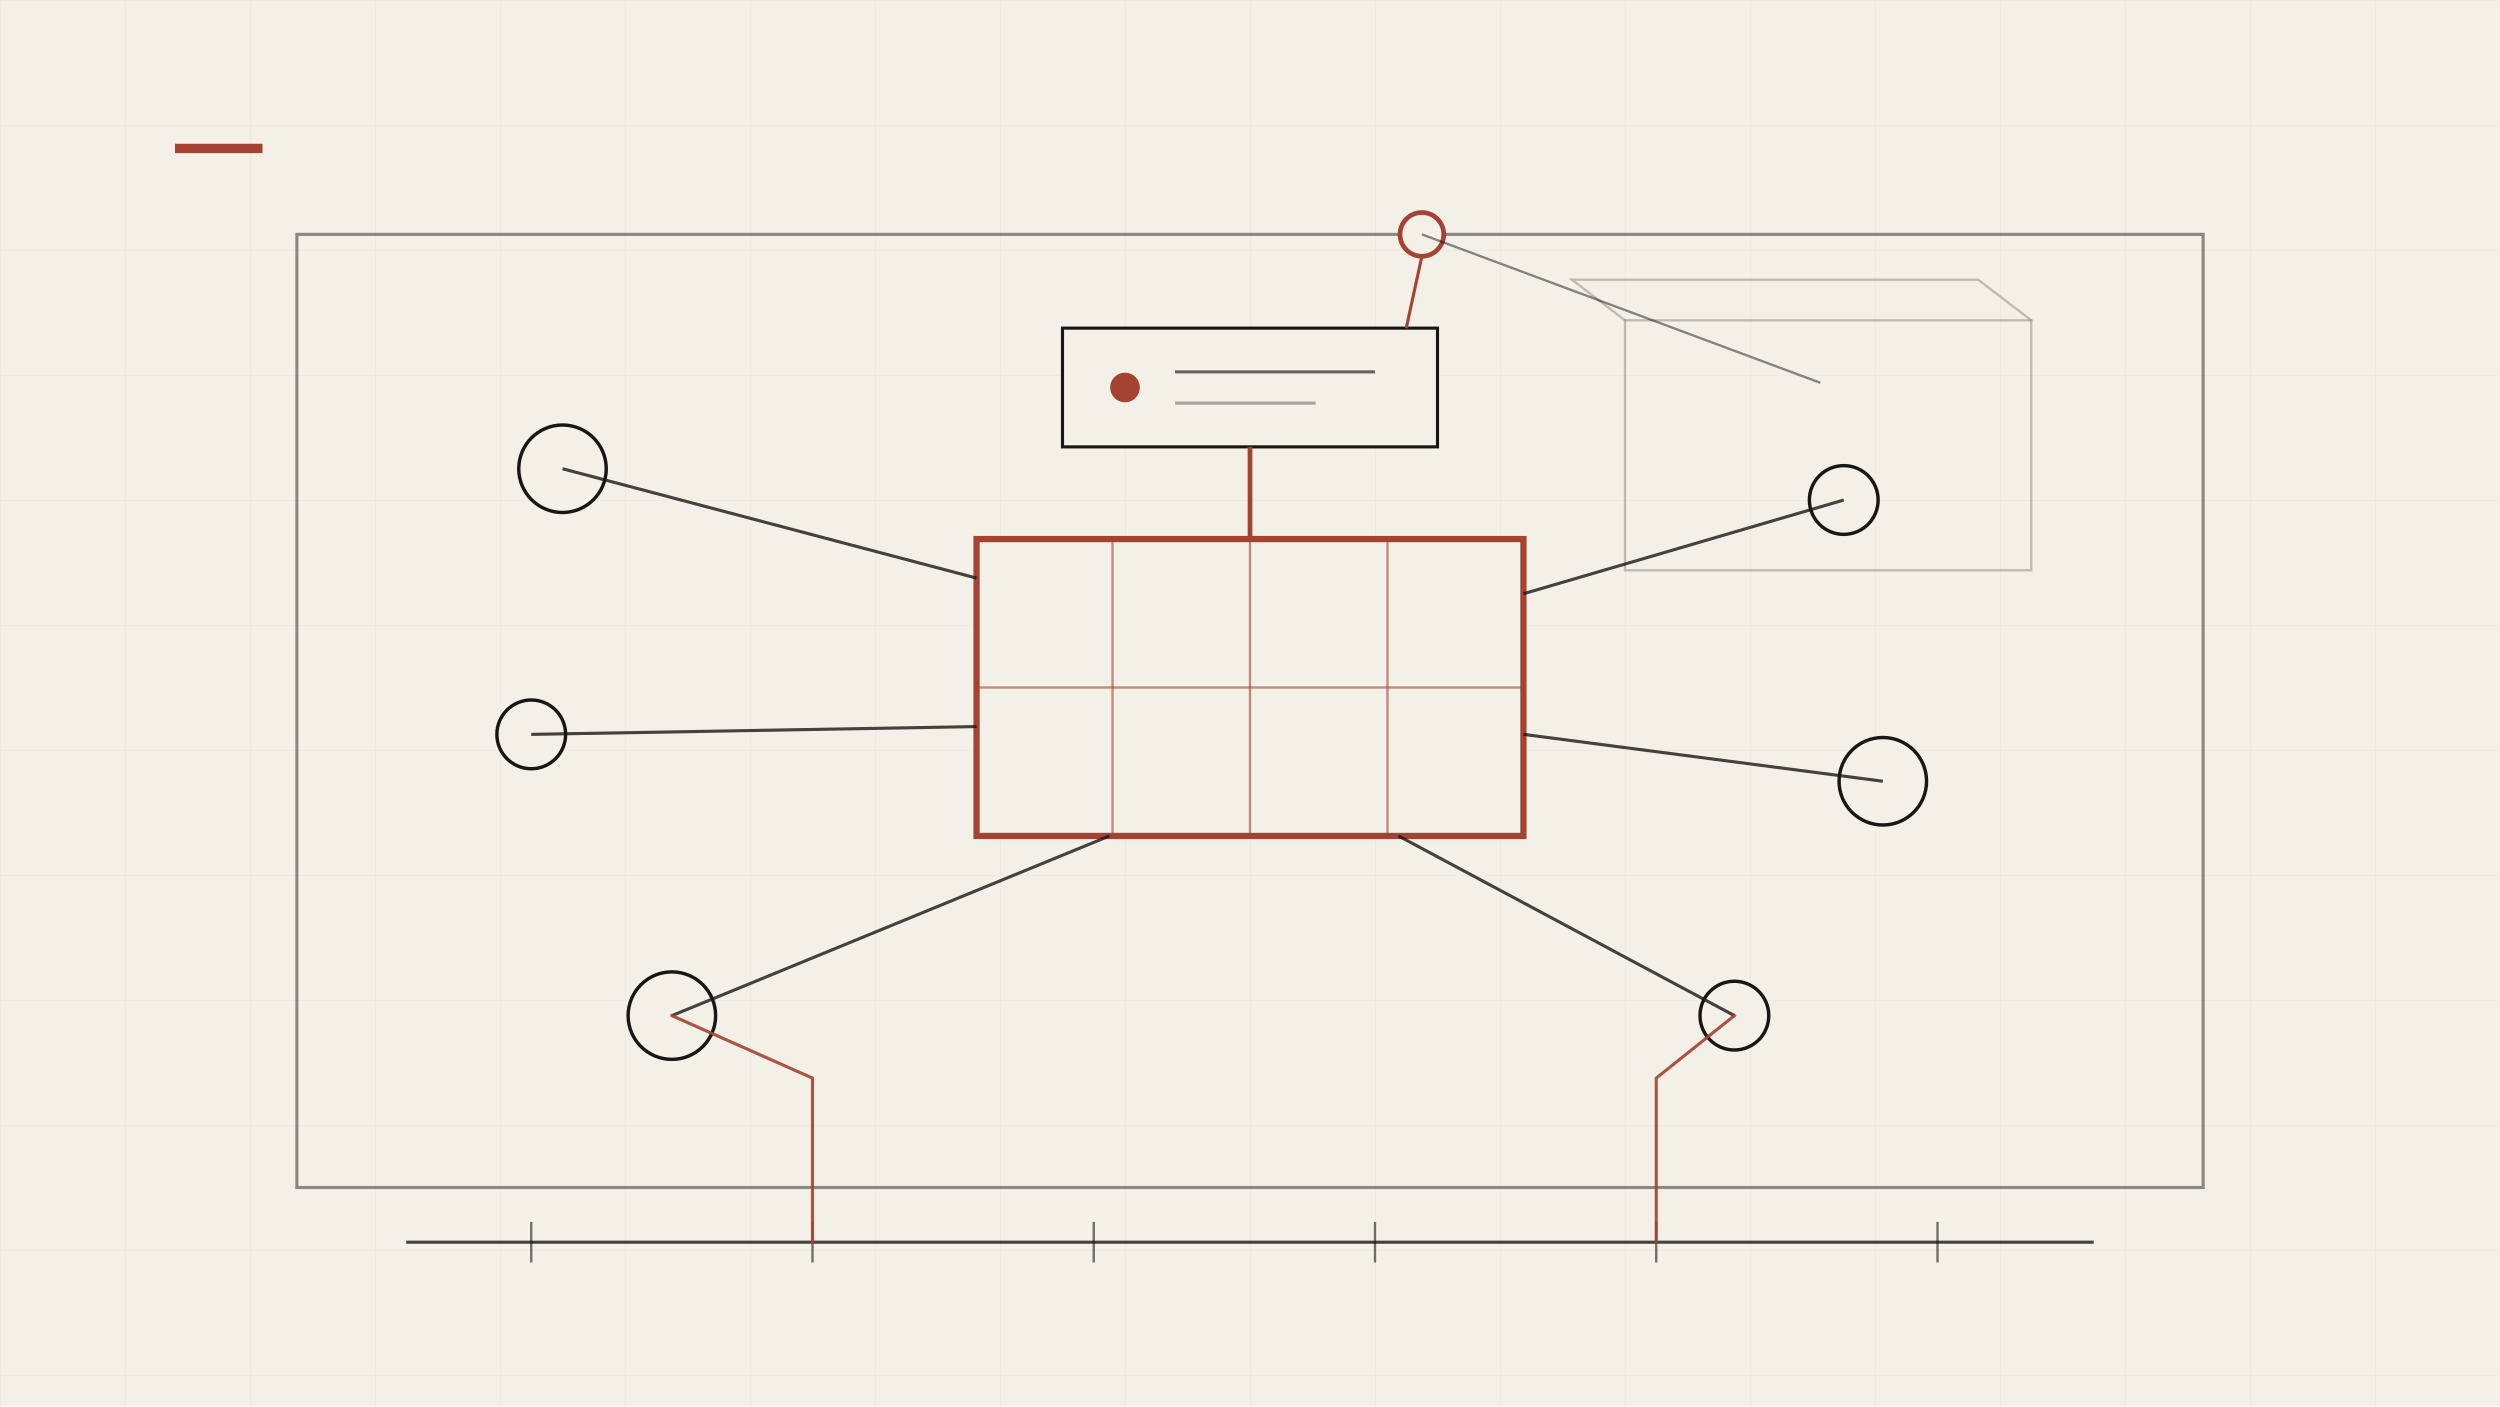
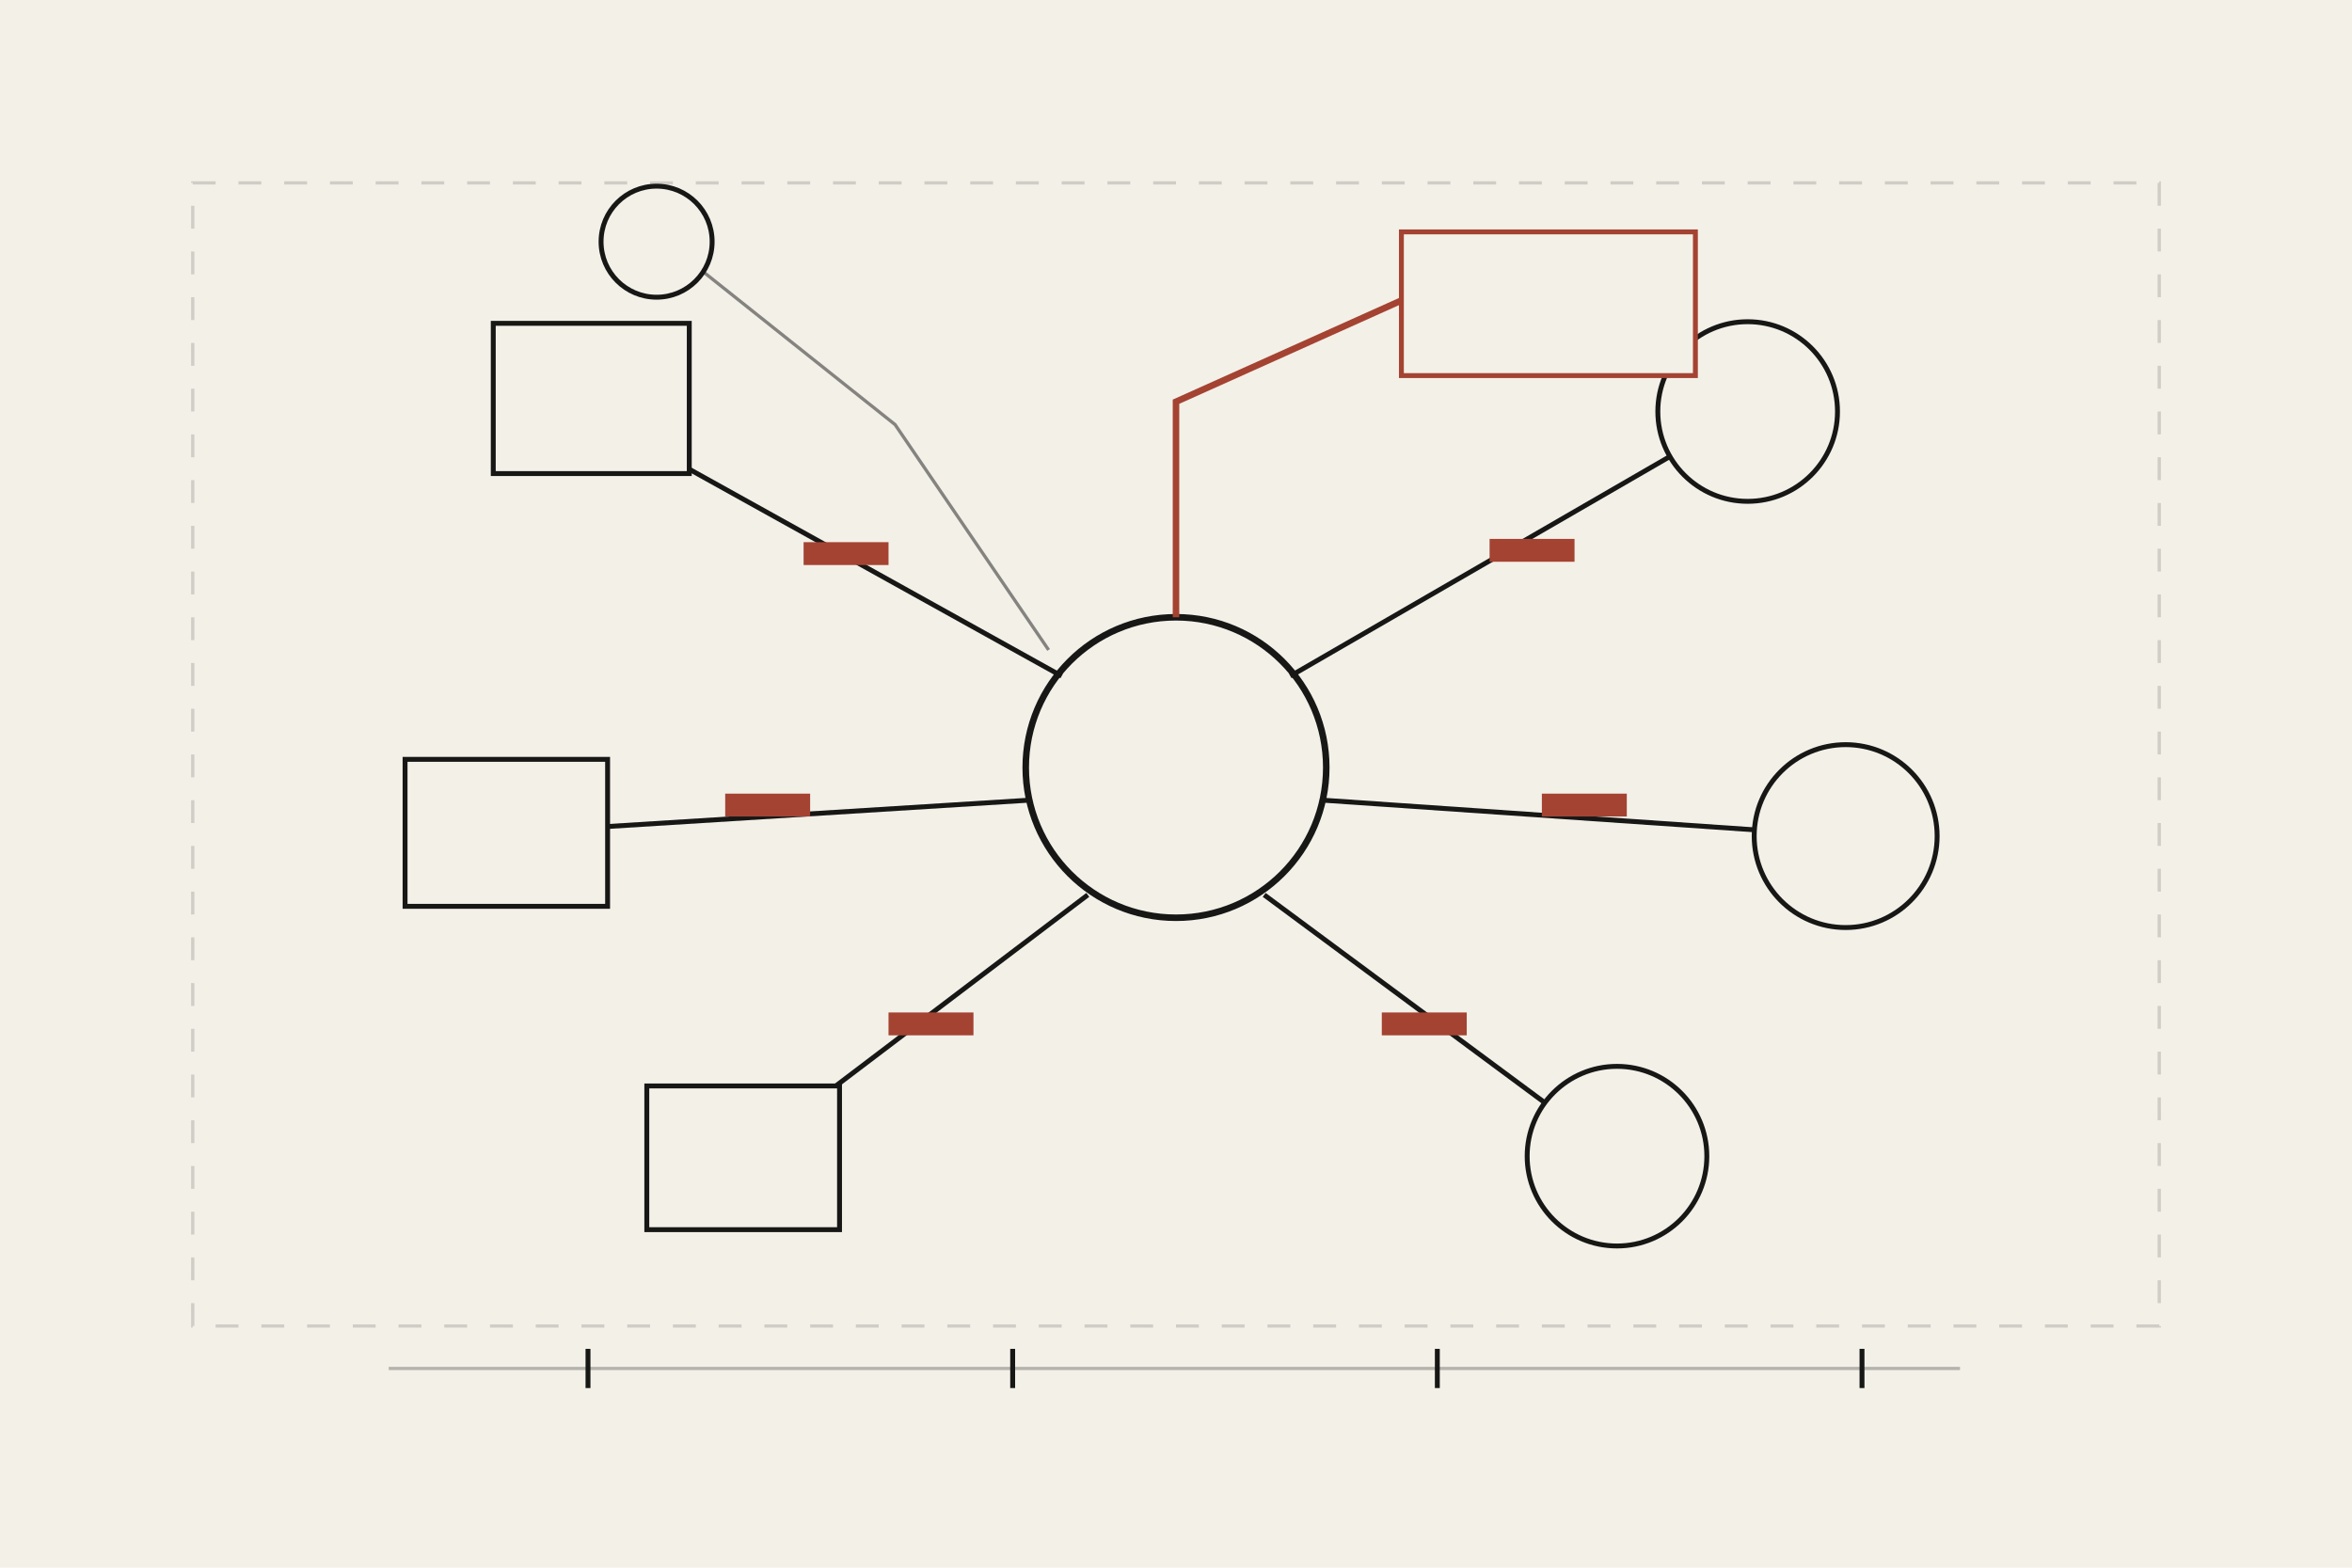
- <svg xmlns="http://www.w3.org/2000/svg" width="1600" height="900" viewBox="0 0 1600 900">
-   <defs>
-     <pattern id="a" width="80" height="80" patternUnits="userSpaceOnUse">
-       <path d="M80 0H0V80" fill="none" stroke="#171716" stroke-opacity=".035" />
-     </pattern>
-   </defs>
-   <rect width="1600" height="900" fill="#F3F0E8" />
-   <rect width="1600" height="900" fill="url(#a)" />
-   <rect x="112" y="92" width="56" height="6" fill="#A44332" />
-   <rect x="190" y="150" width="1220" height="610" rx="0" fill="none" stroke="#171716" stroke-opacity=".48" stroke-width="2" />
-   <rect x="1040" y="205" width="260" height="160" rx="0" fill="none" stroke="#817B72" stroke-opacity=".45" stroke-width="1.5" />
-   <path d="m1040 205-34-26h260l34 26" fill="none" stroke="#817B72" stroke-linecap="square" stroke-opacity=".45" stroke-width="1.5" />
-   <rect x="625" y="345" width="350" height="190" rx="0" fill="#F3F0E8" stroke="#A44332" stroke-width="4" />
-   <line x1="712" x2="712" y1="345" y2="535" stroke="#A44332" stroke-opacity=".6" stroke-width="1.5" />
-   <line x1="800" x2="800" y1="345" y2="535" stroke="#A44332" stroke-opacity=".6" stroke-width="1.5" />
-   <line x1="888" x2="888" y1="345" y2="535" stroke="#A44332" stroke-opacity=".6" stroke-width="1.5" />
-   <line x1="625" x2="975" y1="440" y2="440" stroke="#A44332" stroke-opacity=".6" stroke-width="1.5" />
-   <circle cx="360" cy="300" r="28" fill="#F3F0E8" stroke="#171716" stroke-width="2.2" />
-   <circle cx="340" cy="470" r="22" fill="#F3F0E8" stroke="#171716" stroke-width="2.2" />
-   <circle cx="430" cy="650" r="28" fill="#F3F0E8" stroke="#171716" stroke-width="2.2" />
-   <circle cx="1180" cy="320" r="22" fill="#F3F0E8" stroke="#171716" stroke-width="2.2" />
-   <circle cx="1205" cy="500" r="28" fill="#F3F0E8" stroke="#171716" stroke-width="2.2" />
-   <circle cx="1110" cy="650" r="22" fill="#F3F0E8" stroke="#171716" stroke-width="2.2" />
-   <line x1="360" x2="625" y1="300" y2="370" stroke="#171716" stroke-opacity=".8" stroke-width="2" />
-   <line x1="340" x2="625" y1="470" y2="465" stroke="#171716" stroke-opacity=".8" stroke-width="2" />
-   <line x1="430" x2="710" y1="650" y2="535" stroke="#171716" stroke-opacity=".8" stroke-width="2" />
-   <line x1="1180" x2="975" y1="320" y2="380" stroke="#171716" stroke-opacity=".8" stroke-width="2" />
-   <line x1="1205" x2="975" y1="500" y2="470" stroke="#171716" stroke-opacity=".8" stroke-width="2" />
-   <line x1="1110" x2="895" y1="650" y2="535" stroke="#171716" stroke-opacity=".8" stroke-width="2" />
-   <rect x="680" y="210" width="240" height="76" rx="0" fill="#F3F0E8" stroke="#171716" stroke-width="2" />
-   <circle cx="720" cy="248" r="9" fill="#A44332" stroke="#A44332" />
-   <line x1="752" x2="880" y1="238" y2="238" stroke="#171716" stroke-opacity=".65" stroke-width="2" />
-   <line x1="752" x2="842" y1="258" y2="258" stroke="#171716" stroke-opacity=".35" stroke-width="2" />
-   <line x1="800" x2="800" y1="286" y2="345" stroke="#A44332" stroke-width="3" />
-   <circle cx="910" cy="150" r="14" fill="#F3F0E8" stroke="#A44332" stroke-width="3" />
-   <line x1="910" x2="900" y1="164" y2="210" stroke="#A44332" stroke-width="2" />
-   <line x1="910" x2="1165" y1="150" y2="245" stroke="#171716" stroke-opacity=".5" stroke-width="1.5" />
-   <line x1="260" x2="1340" y1="795" y2="795" stroke="#171716" stroke-opacity=".8" stroke-width="2" />
-   <line x1="340" x2="340" y1="782" y2="808" stroke="#171716" stroke-opacity=".6" stroke-width="1.5" />
-   <line x1="520" x2="520" y1="782" y2="808" stroke="#171716" stroke-opacity=".6" stroke-width="1.5" />
-   <line x1="700" x2="700" y1="782" y2="808" stroke="#171716" stroke-opacity=".6" stroke-width="1.5" />
-   <line x1="880" x2="880" y1="782" y2="808" stroke="#171716" stroke-opacity=".6" stroke-width="1.5" />
-   <line x1="1060" x2="1060" y1="782" y2="808" stroke="#171716" stroke-opacity=".6" stroke-width="1.5" />
-   <line x1="1240" x2="1240" y1="782" y2="808" stroke="#171716" stroke-opacity=".6" stroke-width="1.5" />
-   <path d="m520 795v-105l-90-40" fill="none" stroke="#A44332" stroke-linecap="square" stroke-opacity=".9" stroke-width="2" />
-   <path d="m1060 795v-105l50-40" fill="none" stroke="#A44332" stroke-linecap="square" stroke-opacity=".9" stroke-width="2" />
+ <svg xmlns="http://www.w3.org/2000/svg" viewBox="0 0 1440 960" width="1440" height="960">
+   <rect width="1440" height="960" fill="#F3F0E8" />
+   <rect x="118" y="112" width="1204" height="700" fill="none" stroke="#171716" stroke-opacity=".16" stroke-width="2" stroke-dasharray="14 14" />
+   <circle cx="720" cy="470" r="92" fill="#F3F0E8" stroke="#171716" stroke-width="4" />
+   <g stroke="#171716" stroke-width="3" fill="none">
+     <path d="M650 414L362 254" />
+     <path d="M790 414L1070 252" />
+     <path d="M630 490L310 510" />
+     <path d="M810 490L1130 512" />
+     <path d="M666 548L455 708" />
+     <path d="M774 548L990 708" />
+   </g>
+   <g fill="#F3F0E8" stroke="#171716" stroke-width="3">
+     <rect x="302" y="198" width="120" height="92" />
+     <circle cx="1070" cy="252" r="55" />
+     <rect x="248" y="465" width="124" height="90" />
+     <circle cx="1130" cy="512" r="56" />
+     <rect x="396" y="665" width="118" height="88" />
+     <circle cx="990" cy="708" r="55" />
+   </g>
+   <g fill="#A44332">
+     <rect x="492" y="332" width="52" height="14" />
+     <rect x="912" y="330" width="52" height="14" />
+     <rect x="444" y="486" width="52" height="14" />
+     <rect x="944" y="486" width="52" height="14" />
+     <rect x="544" y="620" width="52" height="14" />
+     <rect x="846" y="620" width="52" height="14" />
+   </g>
+   <path d="M720 378V246L858 184" fill="none" stroke="#A44332" stroke-width="4" />
+   <path d="M858 142H1038V230H858Z" fill="#F3F0E8" stroke="#A44332" stroke-width="3" />
+   <path d="M642 398L548 260L430 166" fill="none" stroke="#171716" stroke-opacity=".5" stroke-width="2" />
+   <circle cx="402" cy="148" r="34" fill="#F3F0E8" stroke="#171716" stroke-width="3" />
+   <line x1="238" y1="838" x2="1200" y2="838" stroke="#171716" stroke-opacity=".28" stroke-width="2" />
+   <g stroke="#171716" stroke-width="3">
+     <line x1="360" y1="826" x2="360" y2="850" />
+     <line x1="620" y1="826" x2="620" y2="850" />
+     <line x1="880" y1="826" x2="880" y2="850" />
+     <line x1="1140" y1="826" x2="1140" y2="850" />
+   </g>
</svg>
